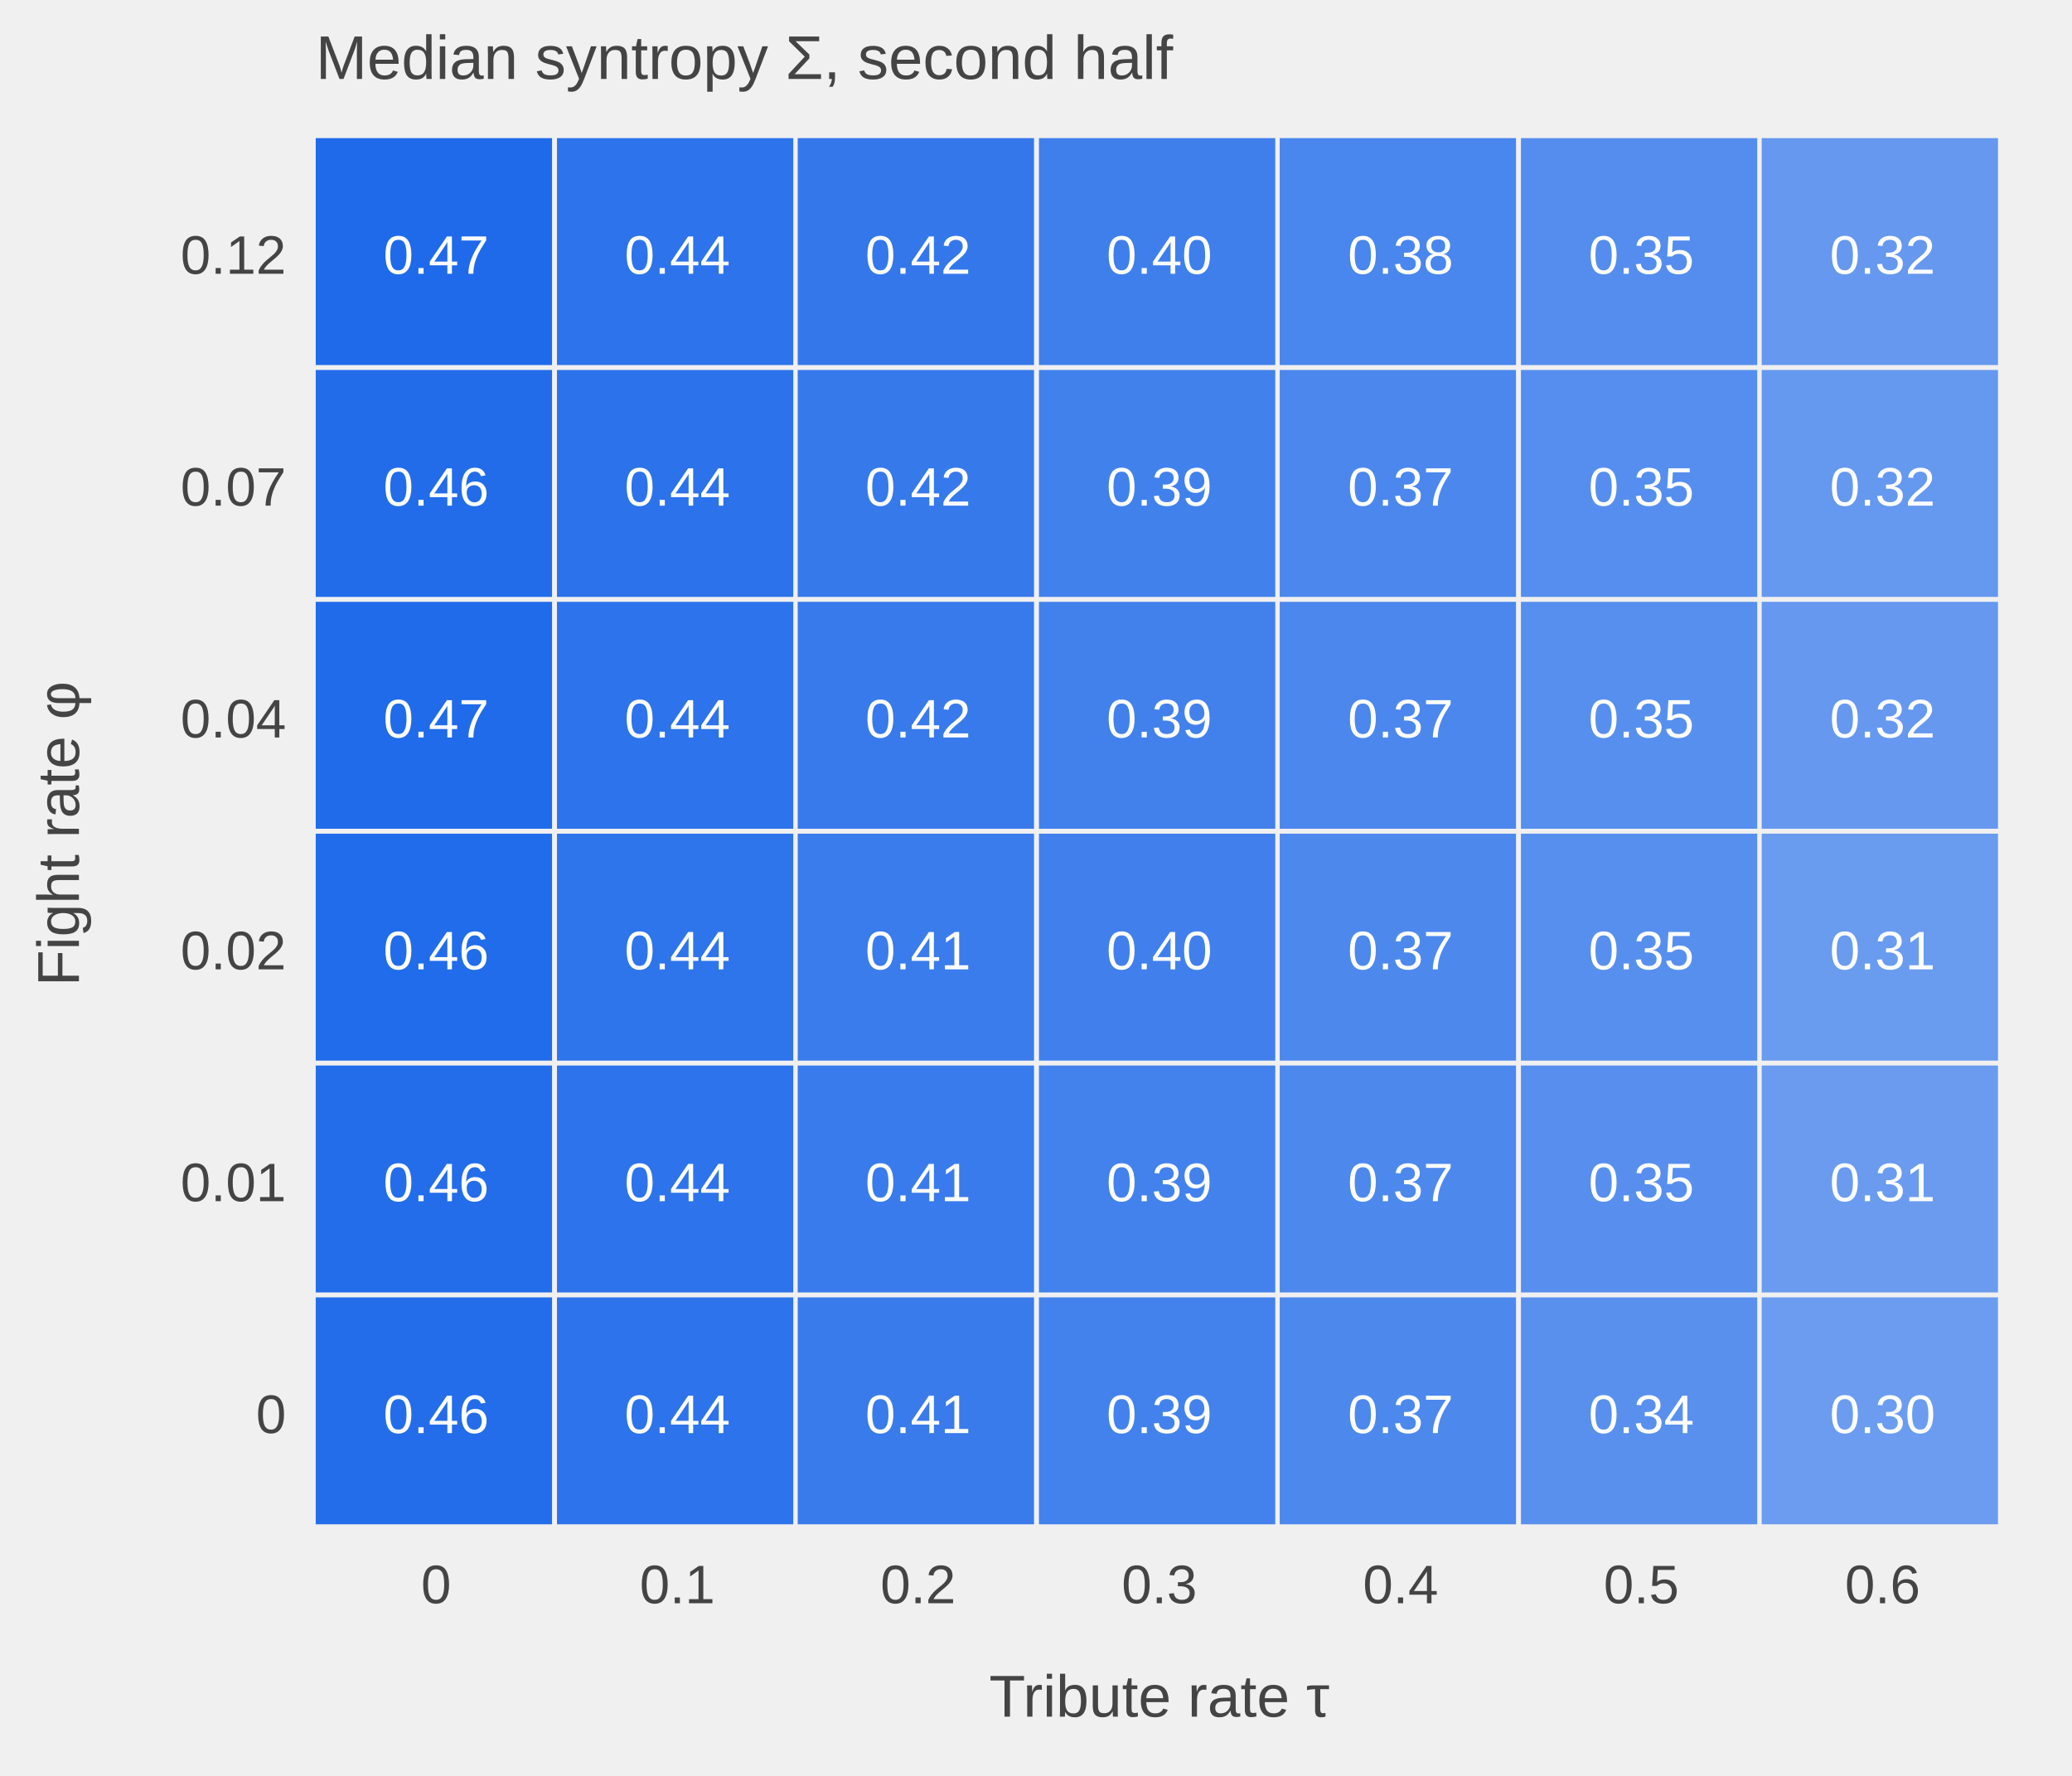
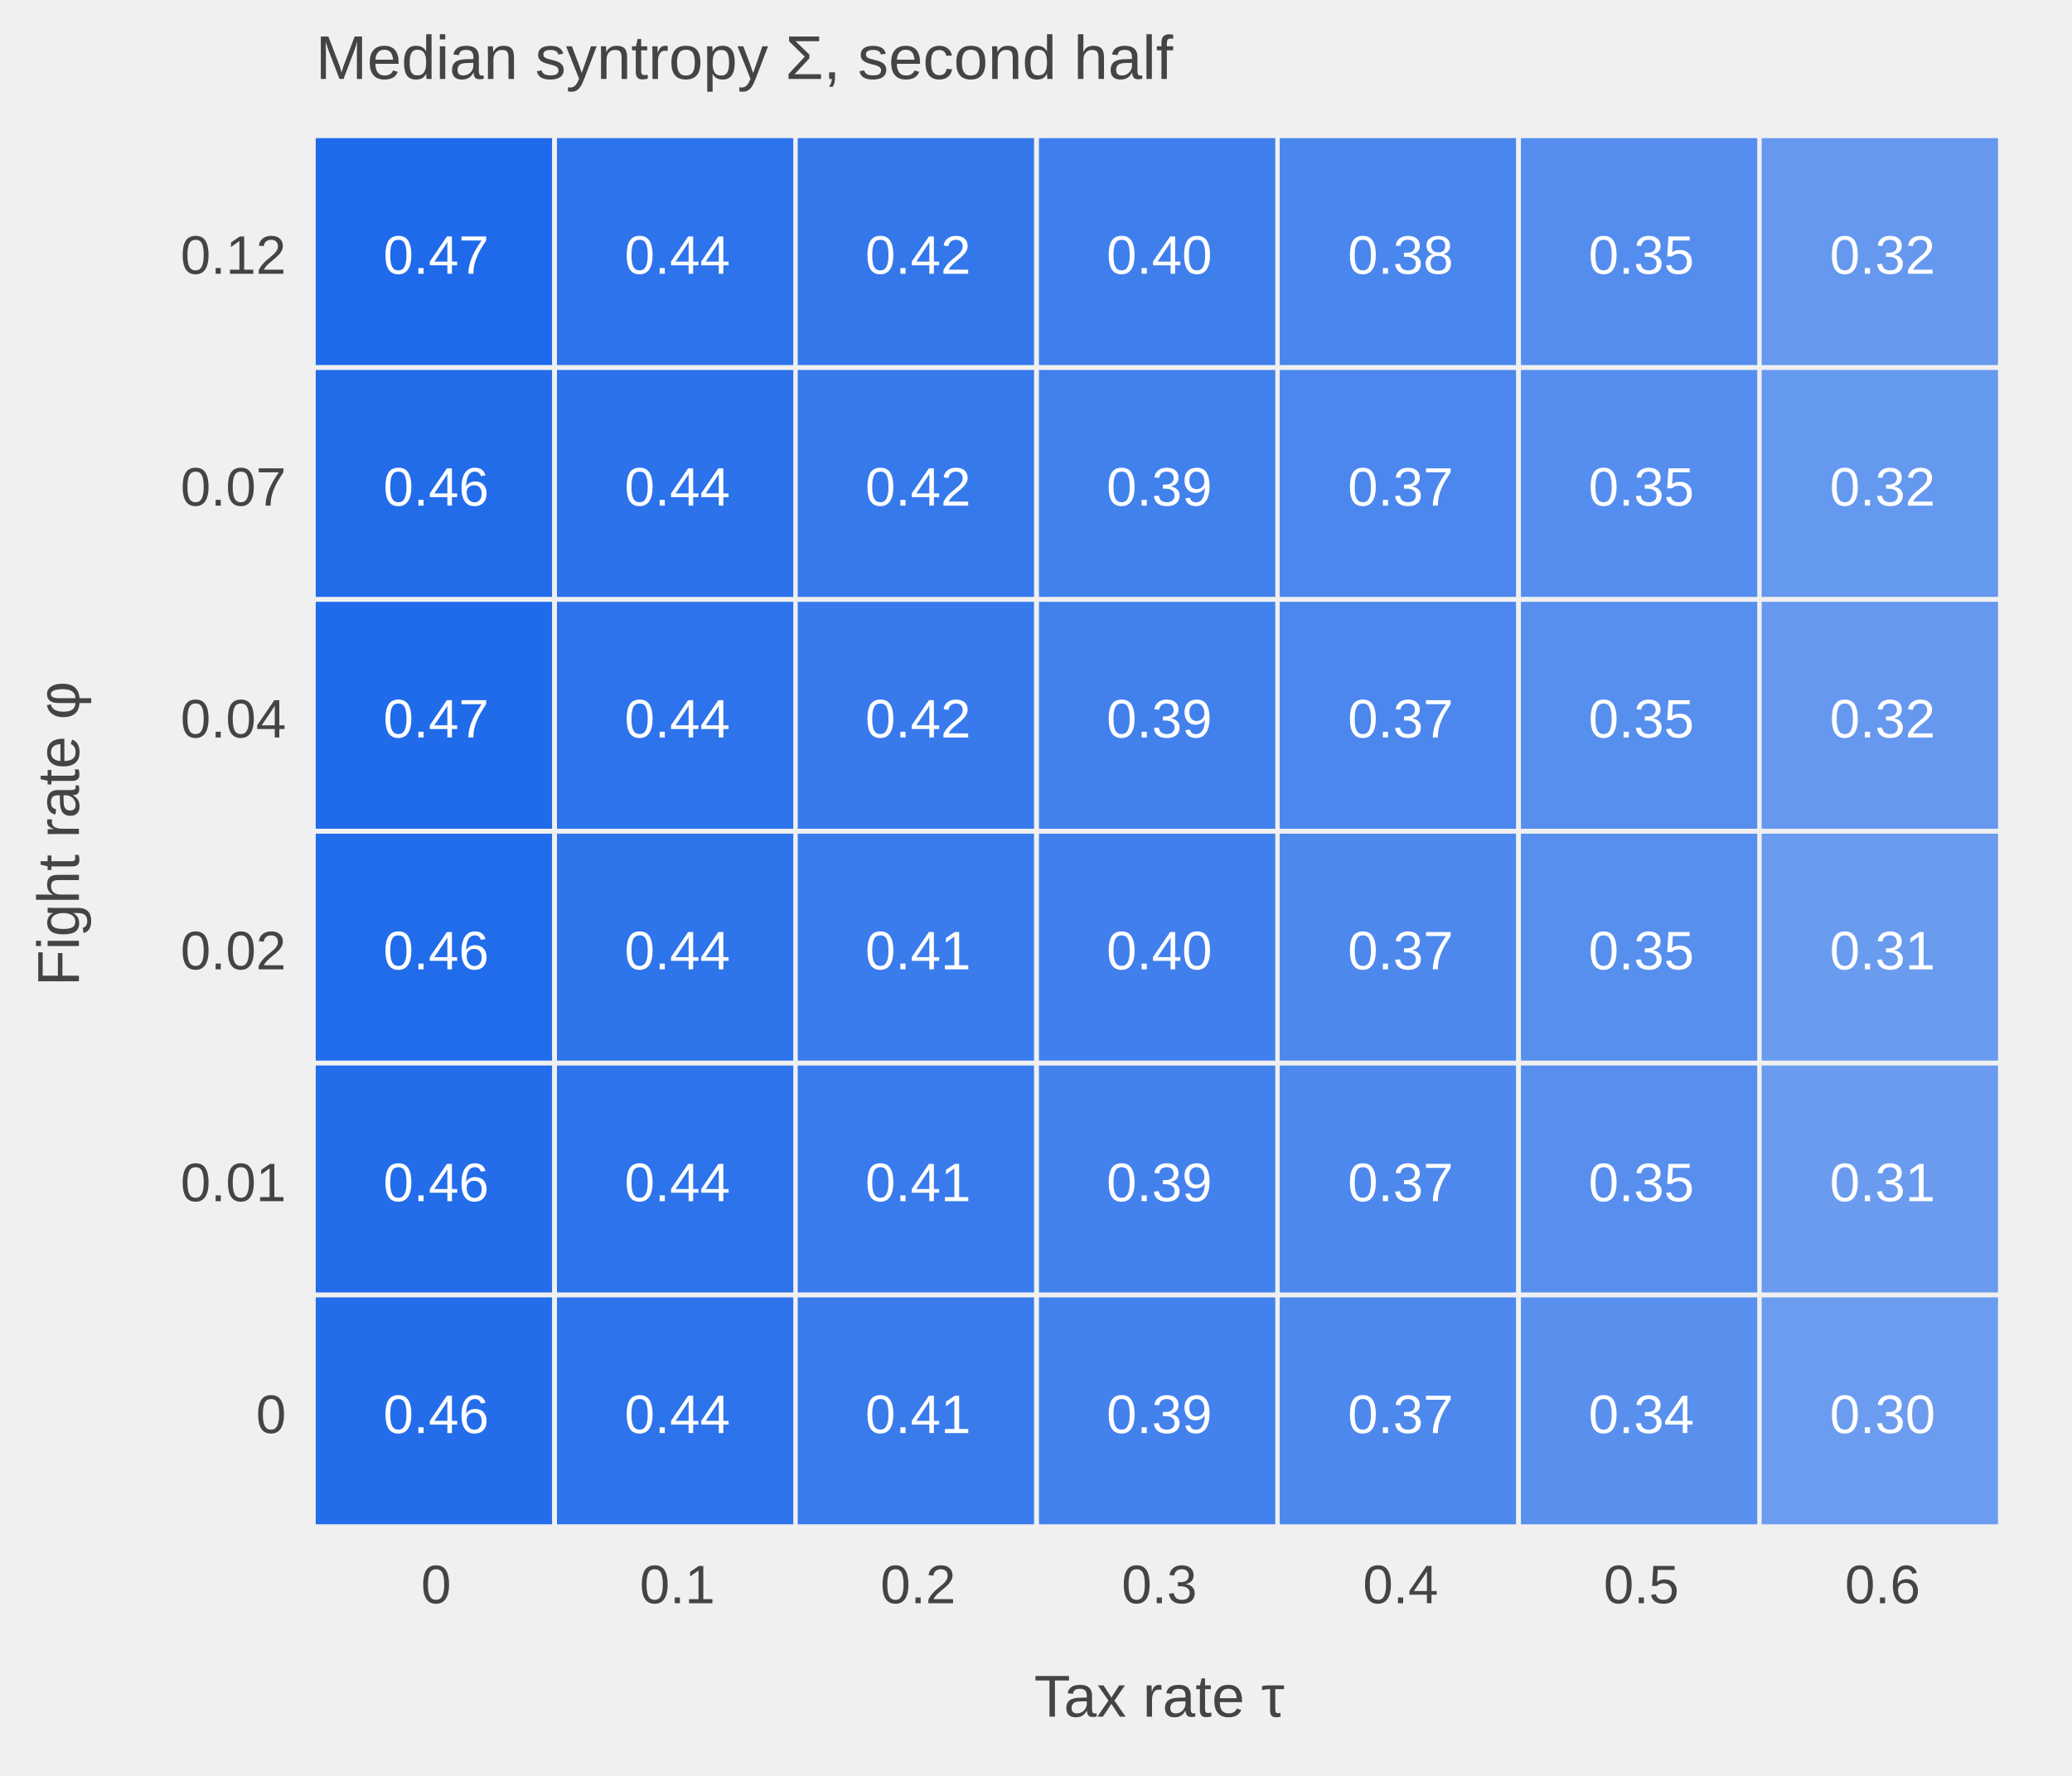
<svg xmlns="http://www.w3.org/2000/svg" viewBox="0 0 420 360" width="420" height="360" font-family="'IBM Plex Sans', 'Helvetica Neue', Arial, sans-serif" font-size="11" fill="#444444">
  <text x="64" y="16" font-size="12.5" font-weight="500">Median syntropy Σ, second half</text>
  <rect x="64.0" y="263.0" width="47.9" height="46.0" fill="rgb(36,109,234)" />
  <text x="88.4" y="290.5" text-anchor="middle" fill="#FFFFFF">0.46</text>
  <rect x="112.9" y="263.0" width="47.9" height="46.0" fill="rgb(45,115,235)" />
  <text x="137.3" y="290.5" text-anchor="middle" fill="#FFFFFF">0.44</text>
  <rect x="161.7" y="263.0" width="47.9" height="46.0" fill="rgb(58,123,236)" />
  <text x="186.1" y="290.5" text-anchor="middle" fill="#FFFFFF">0.41</text>
  <rect x="210.6" y="263.0" width="47.9" height="46.0" fill="rgb(67,130,236)" />
  <text x="235.0" y="290.5" text-anchor="middle" fill="#FFFFFF">0.39</text>
  <rect x="259.4" y="263.0" width="47.9" height="46.0" fill="rgb(77,136,237)" />
  <text x="283.9" y="290.5" text-anchor="middle" fill="#FFFFFF">0.37</text>
  <rect x="308.3" y="263.0" width="47.9" height="46.0" fill="rgb(89,144,238)" />
  <text x="332.7" y="290.5" text-anchor="middle" fill="#FFFFFF">0.34</text>
  <rect x="357.1" y="263.0" width="47.9" height="46.0" fill="rgb(107,156,239)" />
  <text x="381.6" y="290.5" text-anchor="middle" fill="#FFFFFF">0.30</text>
  <rect x="64.0" y="216.0" width="47.9" height="46.0" fill="rgb(35,109,234)" />
  <text x="88.4" y="243.5" text-anchor="middle" fill="#FFFFFF">0.46</text>
  <rect x="112.9" y="216.0" width="47.9" height="46.0" fill="rgb(45,115,235)" />
  <text x="137.3" y="243.5" text-anchor="middle" fill="#FFFFFF">0.44</text>
  <rect x="161.7" y="216.0" width="47.9" height="46.0" fill="rgb(57,123,236)" />
  <text x="186.1" y="243.5" text-anchor="middle" fill="#FFFFFF">0.41</text>
  <rect x="210.6" y="216.0" width="47.9" height="46.0" fill="rgb(67,130,236)" />
  <text x="235.0" y="243.5" text-anchor="middle" fill="#FFFFFF">0.39</text>
  <rect x="259.4" y="216.0" width="47.9" height="46.0" fill="rgb(77,136,237)" />
  <text x="283.9" y="243.5" text-anchor="middle" fill="#FFFFFF">0.37</text>
  <rect x="308.3" y="216.0" width="47.9" height="46.0" fill="rgb(88,143,238)" />
  <text x="332.7" y="243.5" text-anchor="middle" fill="#FFFFFF">0.35</text>
  <rect x="357.1" y="216.0" width="47.9" height="46.0" fill="rgb(106,155,239)" />
  <text x="381.6" y="243.5" text-anchor="middle" fill="#FFFFFF">0.31</text>
  <rect x="64.0" y="169.0" width="47.9" height="46.0" fill="rgb(33,108,234)" />
  <text x="88.4" y="196.5" text-anchor="middle" fill="#FFFFFF">0.46</text>
  <rect x="112.9" y="169.0" width="47.9" height="46.0" fill="rgb(46,116,235)" />
  <text x="137.3" y="196.5" text-anchor="middle" fill="#FFFFFF">0.44</text>
  <rect x="161.7" y="169.0" width="47.9" height="46.0" fill="rgb(58,124,236)" />
  <text x="186.1" y="196.5" text-anchor="middle" fill="#FFFFFF">0.41</text>
  <rect x="210.6" y="169.0" width="47.9" height="46.0" fill="rgb(65,128,236)" />
  <text x="235.0" y="196.5" text-anchor="middle" fill="#FFFFFF">0.40</text>
  <rect x="259.4" y="169.0" width="47.9" height="46.0" fill="rgb(77,136,237)" />
  <text x="283.9" y="196.5" text-anchor="middle" fill="#FFFFFF">0.37</text>
  <rect x="308.3" y="169.0" width="47.9" height="46.0" fill="rgb(87,143,238)" />
  <text x="332.7" y="196.5" text-anchor="middle" fill="#FFFFFF">0.35</text>
  <rect x="357.1" y="169.0" width="47.9" height="46.0" fill="rgb(105,155,239)" />
  <text x="381.6" y="196.5" text-anchor="middle" fill="#FFFFFF">0.31</text>
  <rect x="64.0" y="122.0" width="47.9" height="46.0" fill="rgb(32,107,234)" />
  <text x="88.4" y="149.5" text-anchor="middle" fill="#FFFFFF">0.47</text>
  <rect x="112.9" y="122.0" width="47.9" height="46.0" fill="rgb(45,115,235)" />
  <text x="137.3" y="149.5" text-anchor="middle" fill="#FFFFFF">0.44</text>
  <rect x="161.7" y="122.0" width="47.9" height="46.0" fill="rgb(56,122,236)" />
  <text x="186.1" y="149.5" text-anchor="middle" fill="#FFFFFF">0.42</text>
  <rect x="210.6" y="122.0" width="47.9" height="46.0" fill="rgb(66,129,236)" />
  <text x="235.0" y="149.5" text-anchor="middle" fill="#FFFFFF">0.39</text>
  <rect x="259.4" y="122.0" width="47.9" height="46.0" fill="rgb(75,135,237)" />
  <text x="283.9" y="149.5" text-anchor="middle" fill="#FFFFFF">0.37</text>
  <rect x="308.3" y="122.0" width="47.9" height="46.0" fill="rgb(87,143,238)" />
  <text x="332.7" y="149.5" text-anchor="middle" fill="#FFFFFF">0.35</text>
  <rect x="357.1" y="122.0" width="47.9" height="46.0" fill="rgb(102,152,239)" />
  <text x="381.6" y="149.5" text-anchor="middle" fill="#FFFFFF">0.32</text>
  <rect x="64.0" y="75.0" width="47.9" height="46.0" fill="rgb(34,108,234)" />
  <text x="88.4" y="102.5" text-anchor="middle" fill="#FFFFFF">0.46</text>
  <rect x="112.9" y="75.0" width="47.9" height="46.0" fill="rgb(43,114,235)" />
  <text x="137.3" y="102.5" text-anchor="middle" fill="#FFFFFF">0.44</text>
  <rect x="161.7" y="75.0" width="47.9" height="46.0" fill="rgb(54,121,235)" />
  <text x="186.1" y="102.5" text-anchor="middle" fill="#FFFFFF">0.42</text>
  <rect x="210.6" y="75.0" width="47.9" height="46.0" fill="rgb(65,129,236)" />
  <text x="235.0" y="102.5" text-anchor="middle" fill="#FFFFFF">0.39</text>
  <rect x="259.4" y="75.0" width="47.9" height="46.0" fill="rgb(75,135,237)" />
  <text x="283.9" y="102.5" text-anchor="middle" fill="#FFFFFF">0.37</text>
  <rect x="308.3" y="75.0" width="47.9" height="46.0" fill="rgb(85,142,238)" />
  <text x="332.7" y="102.5" text-anchor="middle" fill="#FFFFFF">0.35</text>
  <rect x="357.1" y="75.0" width="47.9" height="46.0" fill="rgb(101,152,239)" />
  <text x="381.6" y="102.5" text-anchor="middle" fill="#FFFFFF">0.32</text>
  <rect x="64.0" y="28.0" width="47.9" height="46.0" fill="rgb(31,106,234)" />
  <text x="88.4" y="55.5" text-anchor="middle" fill="#FFFFFF">0.47</text>
  <rect x="112.9" y="28.0" width="47.9" height="46.0" fill="rgb(45,115,235)" />
  <text x="137.3" y="55.5" text-anchor="middle" fill="#FFFFFF">0.44</text>
  <rect x="161.7" y="28.0" width="47.9" height="46.0" fill="rgb(52,119,235)" />
  <text x="186.1" y="55.5" text-anchor="middle" fill="#FFFFFF">0.42</text>
  <rect x="210.6" y="28.0" width="47.9" height="46.0" fill="rgb(63,127,236)" />
  <text x="235.0" y="55.5" text-anchor="middle" fill="#FFFFFF">0.40</text>
  <rect x="259.4" y="28.0" width="47.9" height="46.0" fill="rgb(73,134,237)" />
  <text x="283.9" y="55.5" text-anchor="middle" fill="#FFFFFF">0.38</text>
  <rect x="308.3" y="28.0" width="47.9" height="46.0" fill="rgb(84,141,237)" />
  <text x="332.7" y="55.5" text-anchor="middle" fill="#FFFFFF">0.35</text>
  <rect x="357.1" y="28.0" width="47.9" height="46.0" fill="rgb(101,152,238)" />
  <text x="381.6" y="55.5" text-anchor="middle" fill="#FFFFFF">0.32</text>
  <text x="88.4" y="325" text-anchor="middle">0</text>
  <text x="137.3" y="325" text-anchor="middle">0.1</text>
  <text x="186.1" y="325" text-anchor="middle">0.2</text>
  <text x="235.0" y="325" text-anchor="middle">0.3</text>
  <text x="283.9" y="325" text-anchor="middle">0.4</text>
  <text x="332.7" y="325" text-anchor="middle">0.5</text>
  <text x="381.6" y="325" text-anchor="middle">0.6</text>
  <text x="58" y="290.5" text-anchor="end">0</text>
  <text x="58" y="243.5" text-anchor="end">0.01</text>
  <text x="58" y="196.5" text-anchor="end">0.02</text>
  <text x="58" y="149.5" text-anchor="end">0.04</text>
  <text x="58" y="102.5" text-anchor="end">0.07</text>
  <text x="58" y="55.5" text-anchor="end">0.12</text>
-   <text x="235" y="348" text-anchor="middle" font-size="12">Tribute rate τ</text>
+   <text x="235" y="348" text-anchor="middle" font-size="12">Tax rate τ</text>
  <text transform="translate(16 169) rotate(-90)" text-anchor="middle" font-size="12">Fight rate φ</text>
</svg>
